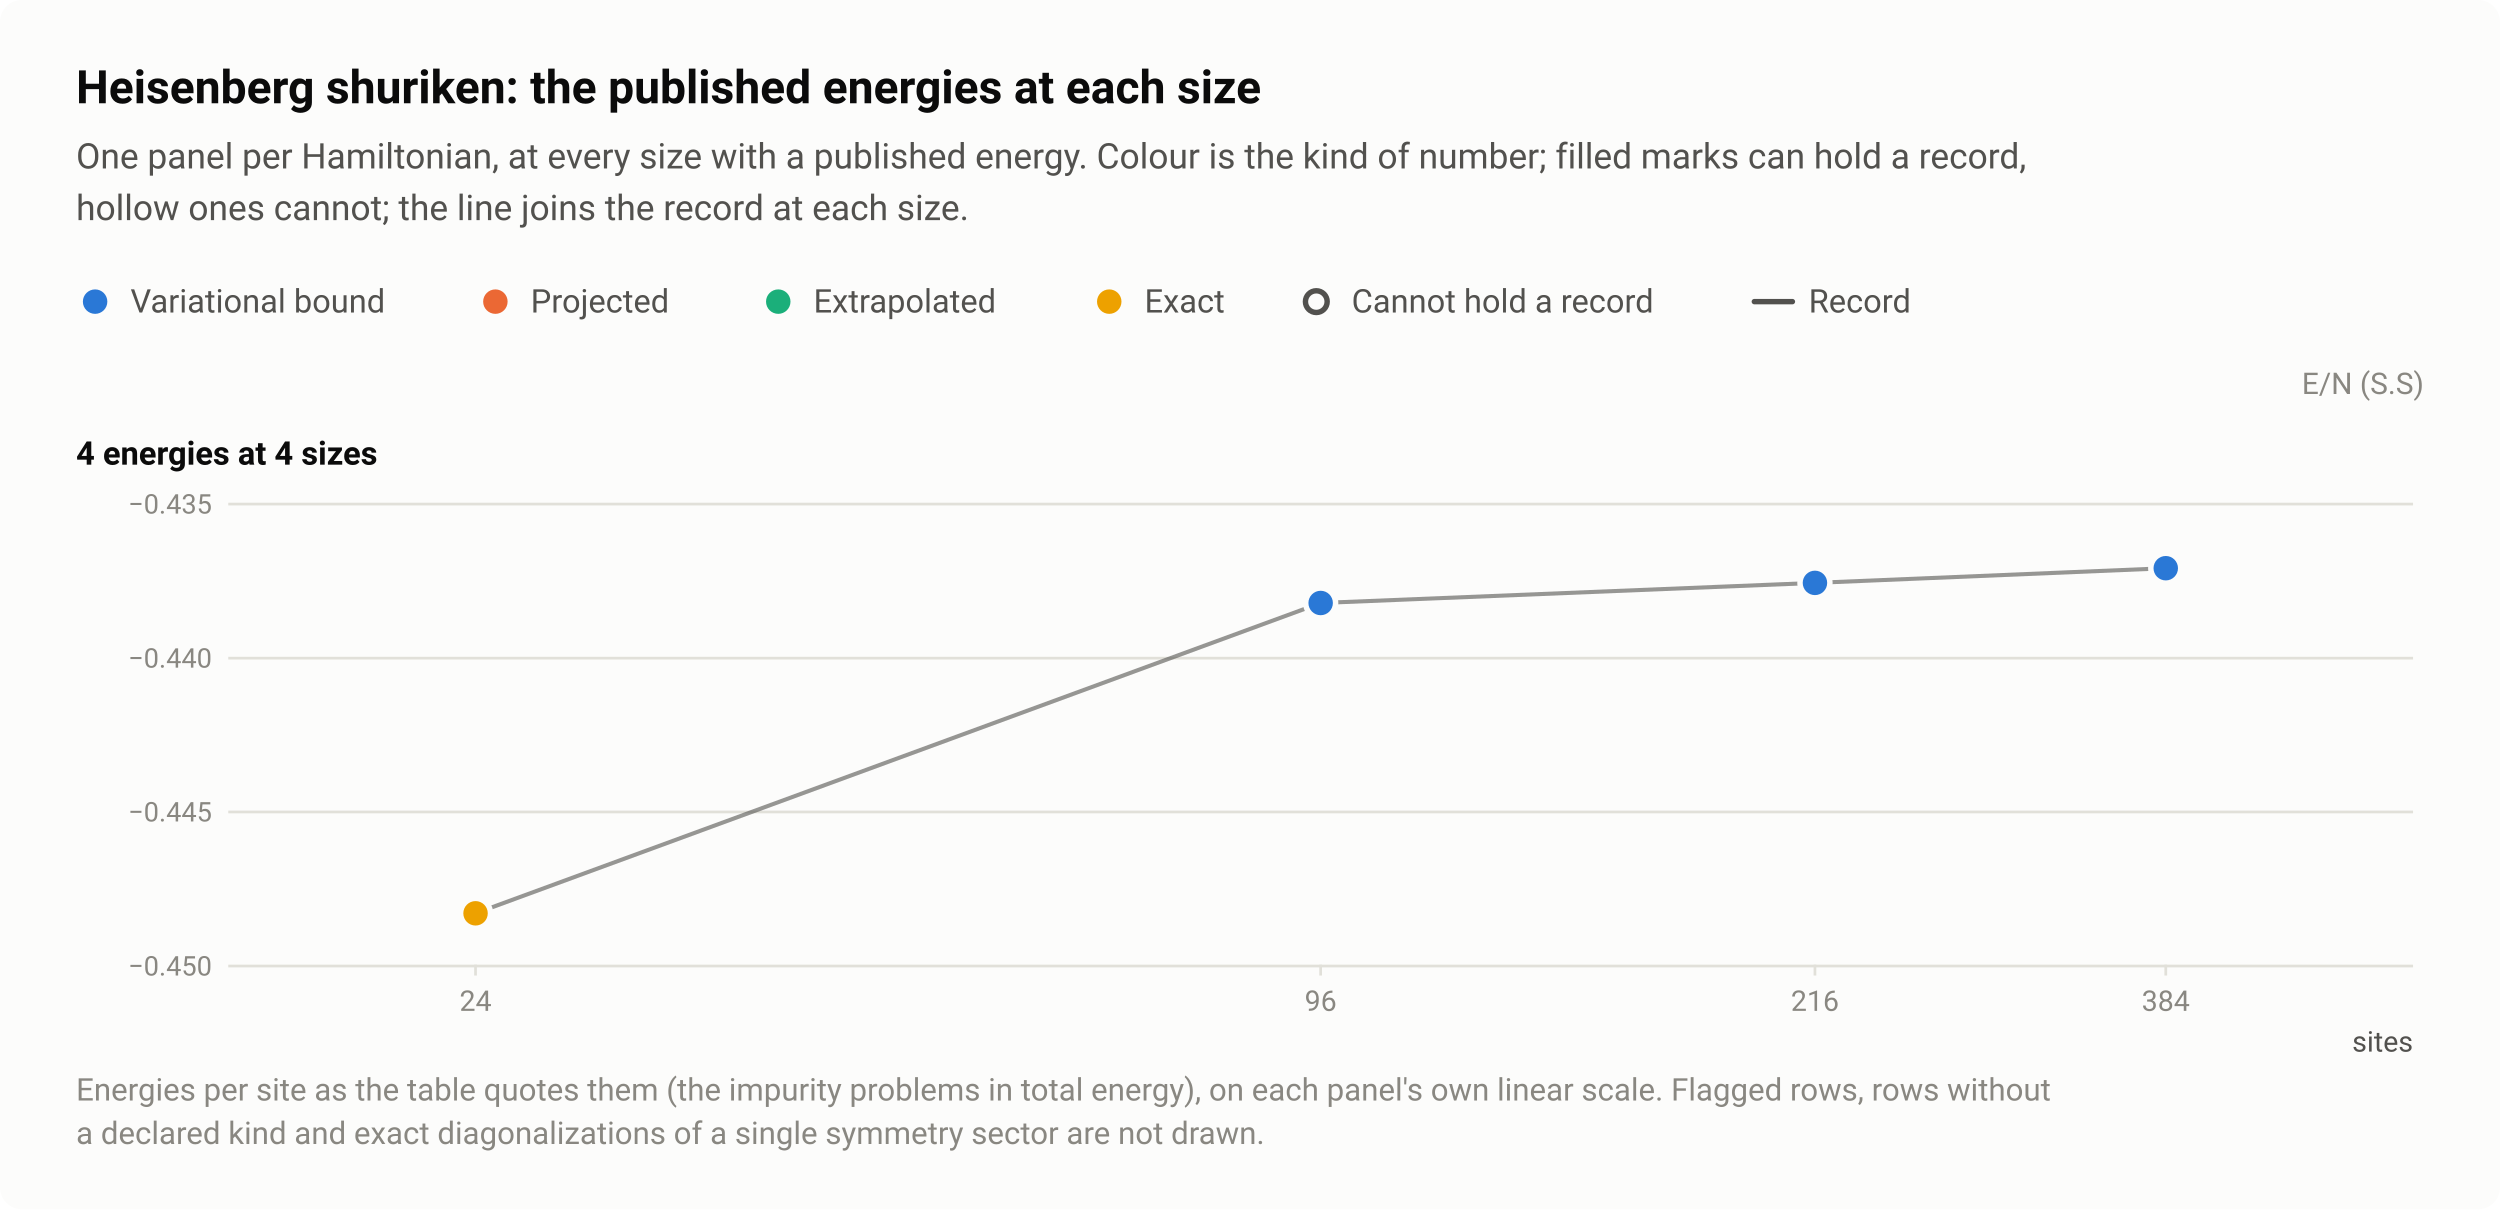
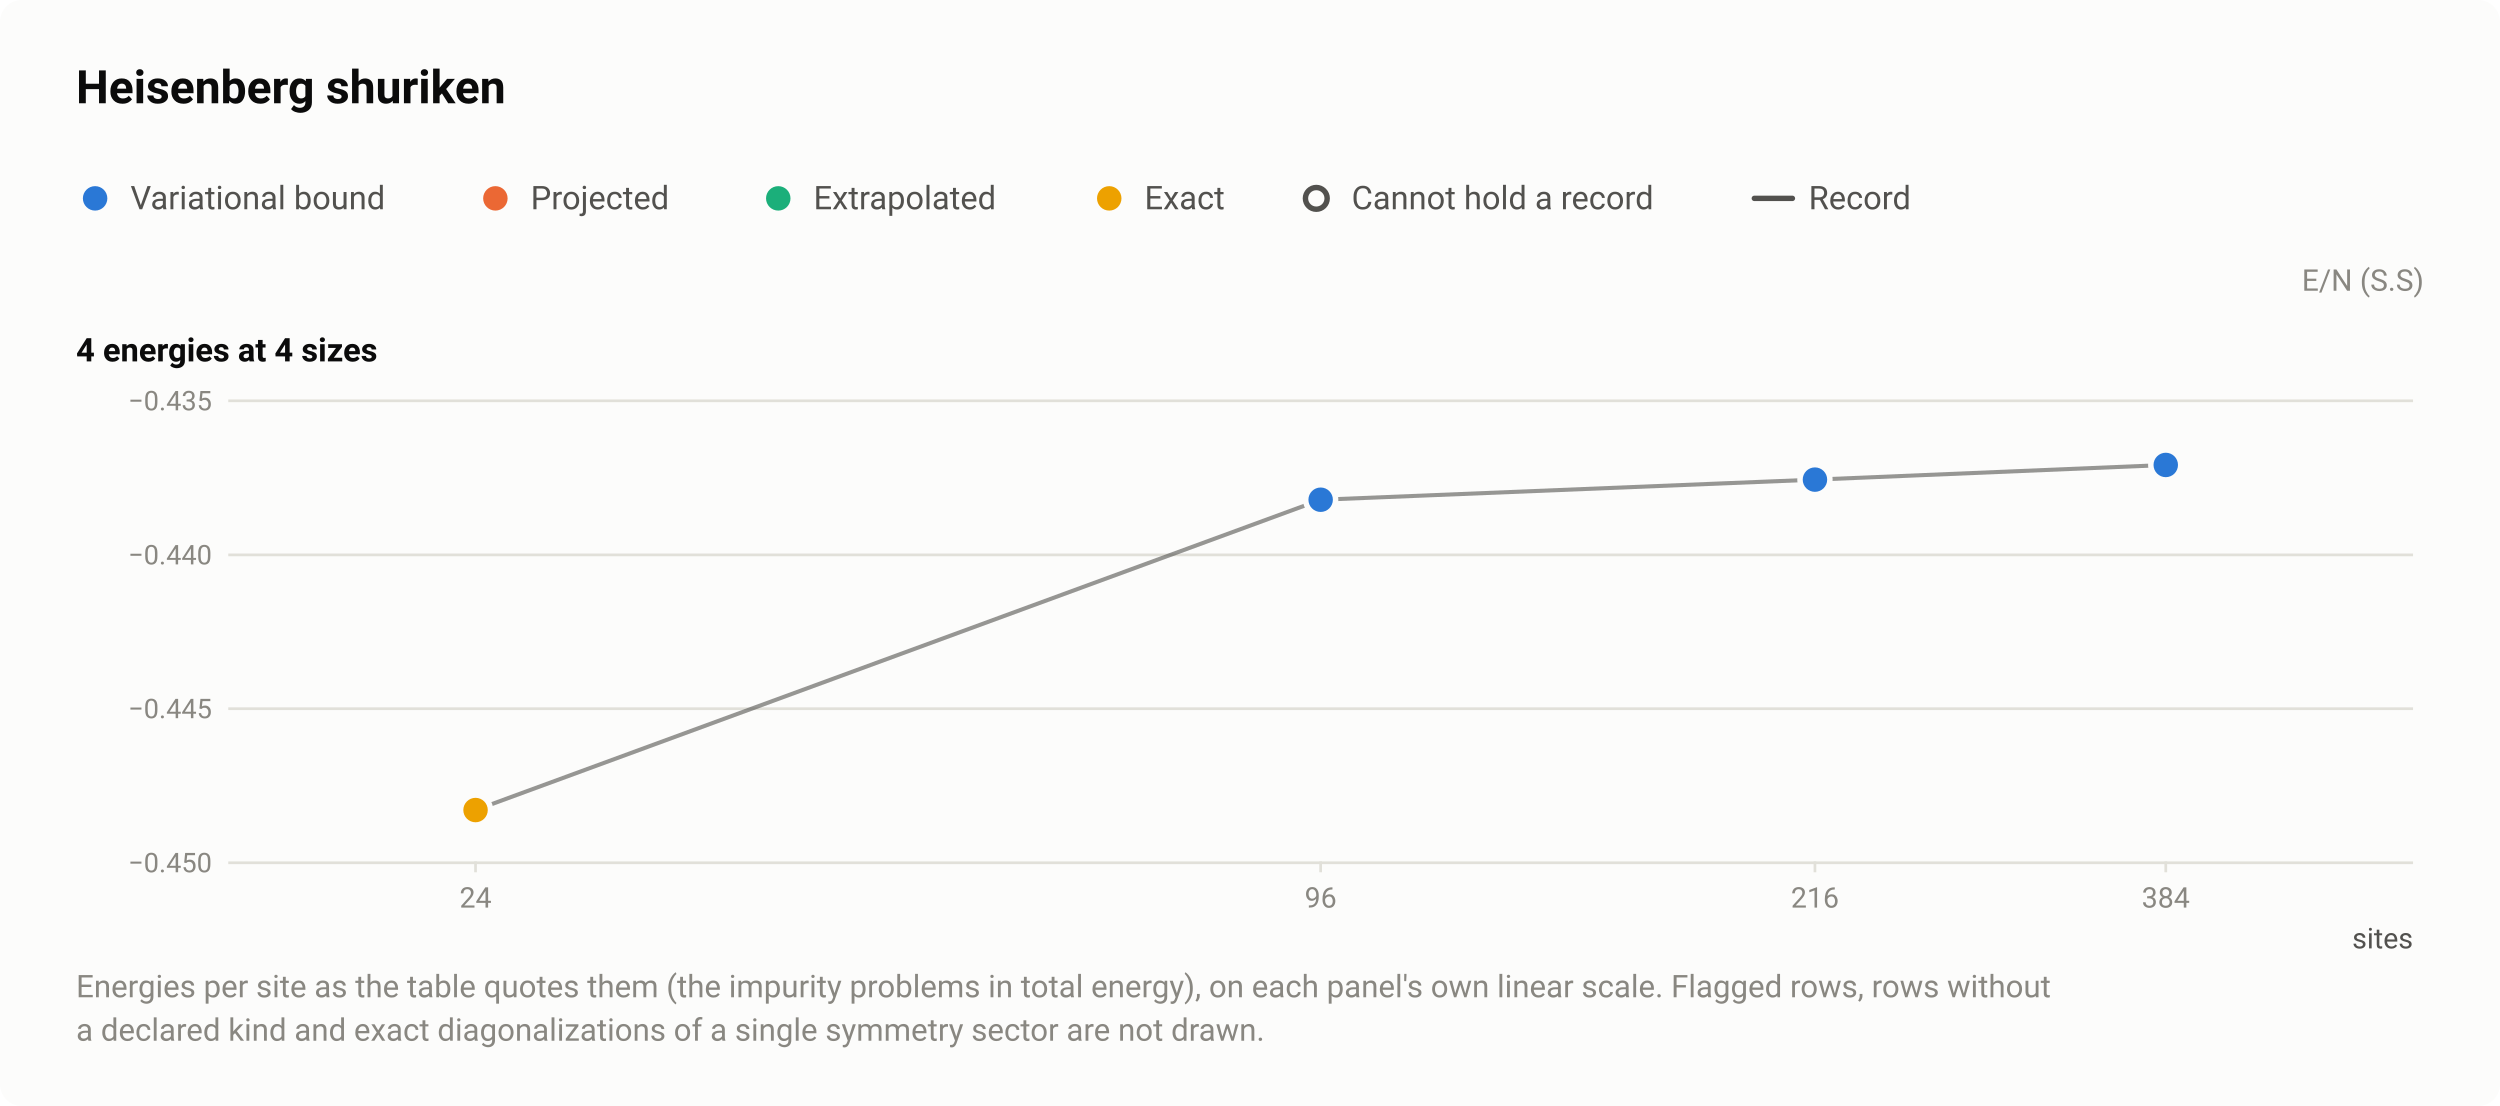
- <svg xmlns="http://www.w3.org/2000/svg" width="920" height="445" viewBox="0 0 920 445" role="img" aria-labelledby="title desc">
+ <svg xmlns="http://www.w3.org/2000/svg" width="920" height="407" viewBox="0 0 920 407" role="img" aria-labelledby="title desc">
  <style>text{font-family:system-ui,-apple-system,"Segoe UI",Roboto,"Helvetica Neue",Arial,sans-serif}</style>
-   <rect width="920" height="445" rx="8" fill="#fcfcfb" />
-   <text x="28" y="38" font-size="17" fill="#0b0b0b" font-weight="600">Heisenberg shuriken: the published energies at each size</text>
-   <text x="28" y="62" font-size="13" fill="#52514e">One panel per Hamiltonian, at every size with a published energy. Colour is the kind of number; filled marks can hold a record,</text>
-   <text x="28" y="81" font-size="13" fill="#52514e">hollow ones cannot; the line joins the record at each size.</text>
-   <circle cx="35" cy="111" r="6.5" fill="#fcfcfb" />
-   <circle cx="35" cy="111" r="4.5" fill="#2a78d6" />
-   <text x="48" y="115" font-size="12" fill="#52514e">Variational bound</text>
-   <circle cx="182.3" cy="111" r="6.5" fill="#fcfcfb" />
-   <circle cx="182.3" cy="111" r="4.5" fill="#eb6834" />
-   <text x="195.3" y="115" font-size="12" fill="#52514e">Projected</text>
-   <circle cx="286.4" cy="111" r="6.5" fill="#fcfcfb" />
-   <circle cx="286.4" cy="111" r="4.5" fill="#1baf7a" />
-   <text x="299.4" y="115" font-size="12" fill="#52514e">Extrapolated</text>
-   <circle cx="408.2" cy="111" r="6.5" fill="#fcfcfb" />
-   <circle cx="408.2" cy="111" r="4.5" fill="#eda100" />
-   <text x="421.2" y="115" font-size="12" fill="#52514e">Exact</text>
-   <circle cx="484.4" cy="111" r="6.5" fill="#fcfcfb" />
-   <circle cx="484.4" cy="111" r="4" fill="#fcfcfb" stroke="#52514e" stroke-width="2" />
-   <text x="497.4" y="115" font-size="12" fill="#52514e">Cannot hold a record</text>
-   <path d="M645.6 111H659.6" stroke="#52514e" stroke-width="2" stroke-linecap="round" />
-   <text x="665.6" y="115" font-size="12" fill="#52514e">Record</text>
-   <text x="892" y="145" font-size="11" fill="#898781" text-anchor="end">E/N (S.S)</text>
-   <text x="28" y="171" font-size="12" fill="#0b0b0b" font-weight="600">4 energies at 4 sizes</text>
-   <path d="M84 355.5H888" stroke="#e1e0d9" stroke-width="1" />
-   <text x="78" y="359" font-size="10" fill="#898781" text-anchor="end" style="font-variant-numeric:tabular-nums">−0.450</text>
-   <path d="M84 298.8H888" stroke="#e1e0d9" stroke-width="1" />
-   <text x="78" y="302.3" font-size="10" fill="#898781" text-anchor="end" style="font-variant-numeric:tabular-nums">−0.445</text>
-   <path d="M84 242.2H888" stroke="#e1e0d9" stroke-width="1" />
-   <text x="78" y="245.7" font-size="10" fill="#898781" text-anchor="end" style="font-variant-numeric:tabular-nums">−0.440</text>
-   <path d="M84 185.5H888" stroke="#e1e0d9" stroke-width="1" />
-   <text x="78" y="189" font-size="10" fill="#898781" text-anchor="end" style="font-variant-numeric:tabular-nums">−0.435</text>
-   <path d="M175 355v4" stroke="#e1e0d9" stroke-width="1" />
-   <text x="175" y="372" font-size="10.5" fill="#898781" text-anchor="middle" style="font-variant-numeric:tabular-nums">24</text>
-   <path d="M486 355v4" stroke="#e1e0d9" stroke-width="1" />
-   <text x="486" y="372" font-size="10.5" fill="#898781" text-anchor="middle" style="font-variant-numeric:tabular-nums">96</text>
-   <path d="M667.9 355v4" stroke="#e1e0d9" stroke-width="1" />
-   <text x="667.9" y="372" font-size="10.5" fill="#898781" text-anchor="middle" style="font-variant-numeric:tabular-nums">216</text>
-   <path d="M797 355v4" stroke="#e1e0d9" stroke-width="1" />
-   <text x="797" y="372" font-size="10.5" fill="#898781" text-anchor="middle" style="font-variant-numeric:tabular-nums">384</text>
-   <text x="888" y="387" font-size="10.5" fill="#52514e" text-anchor="end">sites</text>
-   <path d="M175 336.1L486 221.9L667.9 214.5L797 209.1" fill="none" stroke="#52514e" stroke-width="1.5" stroke-linejoin="round" opacity="0.6" />
+   <rect width="920" height="407" rx="8" fill="#fcfcfb" />
+   <text x="28" y="38" font-size="17" fill="#0b0b0b" font-weight="600">Heisenberg shuriken</text>
+   <circle cx="35" cy="73" r="6.5" fill="#fcfcfb" />
+   <circle cx="35" cy="73" r="4.5" fill="#2a78d6" />
+   <text x="48" y="77" font-size="12" fill="#52514e">Variational bound</text>
+   <circle cx="182.3" cy="73" r="6.5" fill="#fcfcfb" />
+   <circle cx="182.3" cy="73" r="4.5" fill="#eb6834" />
+   <text x="195.3" y="77" font-size="12" fill="#52514e">Projected</text>
+   <circle cx="286.4" cy="73" r="6.5" fill="#fcfcfb" />
+   <circle cx="286.4" cy="73" r="4.5" fill="#1baf7a" />
+   <text x="299.4" y="77" font-size="12" fill="#52514e">Extrapolated</text>
+   <circle cx="408.2" cy="73" r="6.5" fill="#fcfcfb" />
+   <circle cx="408.2" cy="73" r="4.5" fill="#eda100" />
+   <text x="421.2" y="77" font-size="12" fill="#52514e">Exact</text>
+   <circle cx="484.4" cy="73" r="6.5" fill="#fcfcfb" />
+   <circle cx="484.4" cy="73" r="4" fill="#fcfcfb" stroke="#52514e" stroke-width="2" />
+   <text x="497.4" y="77" font-size="12" fill="#52514e">Cannot hold a record</text>
+   <path d="M645.6 73H659.6" stroke="#52514e" stroke-width="2" stroke-linecap="round" />
+   <text x="665.6" y="77" font-size="12" fill="#52514e">Record</text>
+   <text x="892" y="107" font-size="11" fill="#898781" text-anchor="end">E/N (S.S)</text>
+   <text x="28" y="133" font-size="12" fill="#0b0b0b" font-weight="600">4 energies at 4 sizes</text>
+   <path d="M84 317.5H888" stroke="#e1e0d9" stroke-width="1" />
+   <text x="78" y="321" font-size="10" fill="#898781" text-anchor="end" style="font-variant-numeric:tabular-nums">−0.450</text>
+   <path d="M84 260.8H888" stroke="#e1e0d9" stroke-width="1" />
+   <text x="78" y="264.3" font-size="10" fill="#898781" text-anchor="end" style="font-variant-numeric:tabular-nums">−0.445</text>
+   <path d="M84 204.2H888" stroke="#e1e0d9" stroke-width="1" />
+   <text x="78" y="207.7" font-size="10" fill="#898781" text-anchor="end" style="font-variant-numeric:tabular-nums">−0.440</text>
+   <path d="M84 147.5H888" stroke="#e1e0d9" stroke-width="1" />
+   <text x="78" y="151" font-size="10" fill="#898781" text-anchor="end" style="font-variant-numeric:tabular-nums">−0.435</text>
+   <path d="M175 317v4" stroke="#e1e0d9" stroke-width="1" />
+   <text x="175" y="334" font-size="10.5" fill="#898781" text-anchor="middle" style="font-variant-numeric:tabular-nums">24</text>
+   <path d="M486 317v4" stroke="#e1e0d9" stroke-width="1" />
+   <text x="486" y="334" font-size="10.5" fill="#898781" text-anchor="middle" style="font-variant-numeric:tabular-nums">96</text>
+   <path d="M667.9 317v4" stroke="#e1e0d9" stroke-width="1" />
+   <text x="667.9" y="334" font-size="10.5" fill="#898781" text-anchor="middle" style="font-variant-numeric:tabular-nums">216</text>
+   <path d="M797 317v4" stroke="#e1e0d9" stroke-width="1" />
+   <text x="797" y="334" font-size="10.5" fill="#898781" text-anchor="middle" style="font-variant-numeric:tabular-nums">384</text>
+   <text x="888" y="349" font-size="10.5" fill="#52514e" text-anchor="end">sites</text>
+   <path d="M175 298.1L486 183.9L667.9 176.5L797 171.1" fill="none" stroke="#52514e" stroke-width="1.5" stroke-linejoin="round" opacity="0.6" />
  <a class="pt" href="/instances/#r-Heisenberg_shuriken_96_P-1f972718">
-     <circle cx="486" cy="221.9" r="6.5" fill="#fcfcfb" />
-     <circle cx="486" cy="221.9" r="4.5" fill="#2a78d6" />
+     <circle cx="486" cy="183.9" r="6.5" fill="#fcfcfb" />
+     <circle cx="486" cy="183.9" r="4.5" fill="#2a78d6" />
  </a>
  <a class="pt" href="/instances/#r-Heisenberg_shuriken_216_P-b88feeb1">
-     <circle cx="667.9" cy="214.5" r="6.5" fill="#fcfcfb" />
-     <circle cx="667.9" cy="214.5" r="4.5" fill="#2a78d6" />
+     <circle cx="667.9" cy="176.5" r="6.5" fill="#fcfcfb" />
+     <circle cx="667.9" cy="176.5" r="4.5" fill="#2a78d6" />
  </a>
  <a class="pt" href="/instances/#r-Heisenberg_shuriken_384_P-f09bf36a">
-     <circle cx="797" cy="209.1" r="6.5" fill="#fcfcfb" />
-     <circle cx="797" cy="209.1" r="4.5" fill="#2a78d6" />
+     <circle cx="797" cy="171.1" r="6.5" fill="#fcfcfb" />
+     <circle cx="797" cy="171.1" r="4.5" fill="#2a78d6" />
  </a>
  <a class="pt" href="/instances/#r-Heisenberg_shuriken_24_P-1ab7213a">
-     <circle cx="175" cy="336.1" r="6.5" fill="#fcfcfb" />
-     <circle cx="175" cy="336.1" r="4.5" fill="#eda100" />
+     <circle cx="175" cy="298.1" r="6.5" fill="#fcfcfb" />
+     <circle cx="175" cy="298.1" r="4.5" fill="#eda100" />
  </a>
-   <text x="28" y="405" font-size="11.5" fill="#898781">Energies per site as the table quotes them (the impurity problems in total energy), on each panel's own linear scale. Flagged rows, rows without</text>
-   <text x="28" y="421" font-size="11.5" fill="#898781">a declared kind and exact diagonalizations of a single symmetry sector are not drawn.</text>
+   <text x="28" y="367" font-size="11.5" fill="#898781">Energies per site as the table quotes them (the impurity problems in total energy), on each panel's own linear scale. Flagged rows, rows without</text>
+   <text x="28" y="383" font-size="11.5" fill="#898781">a declared kind and exact diagonalizations of a single symmetry sector are not drawn.</text>
</svg>
